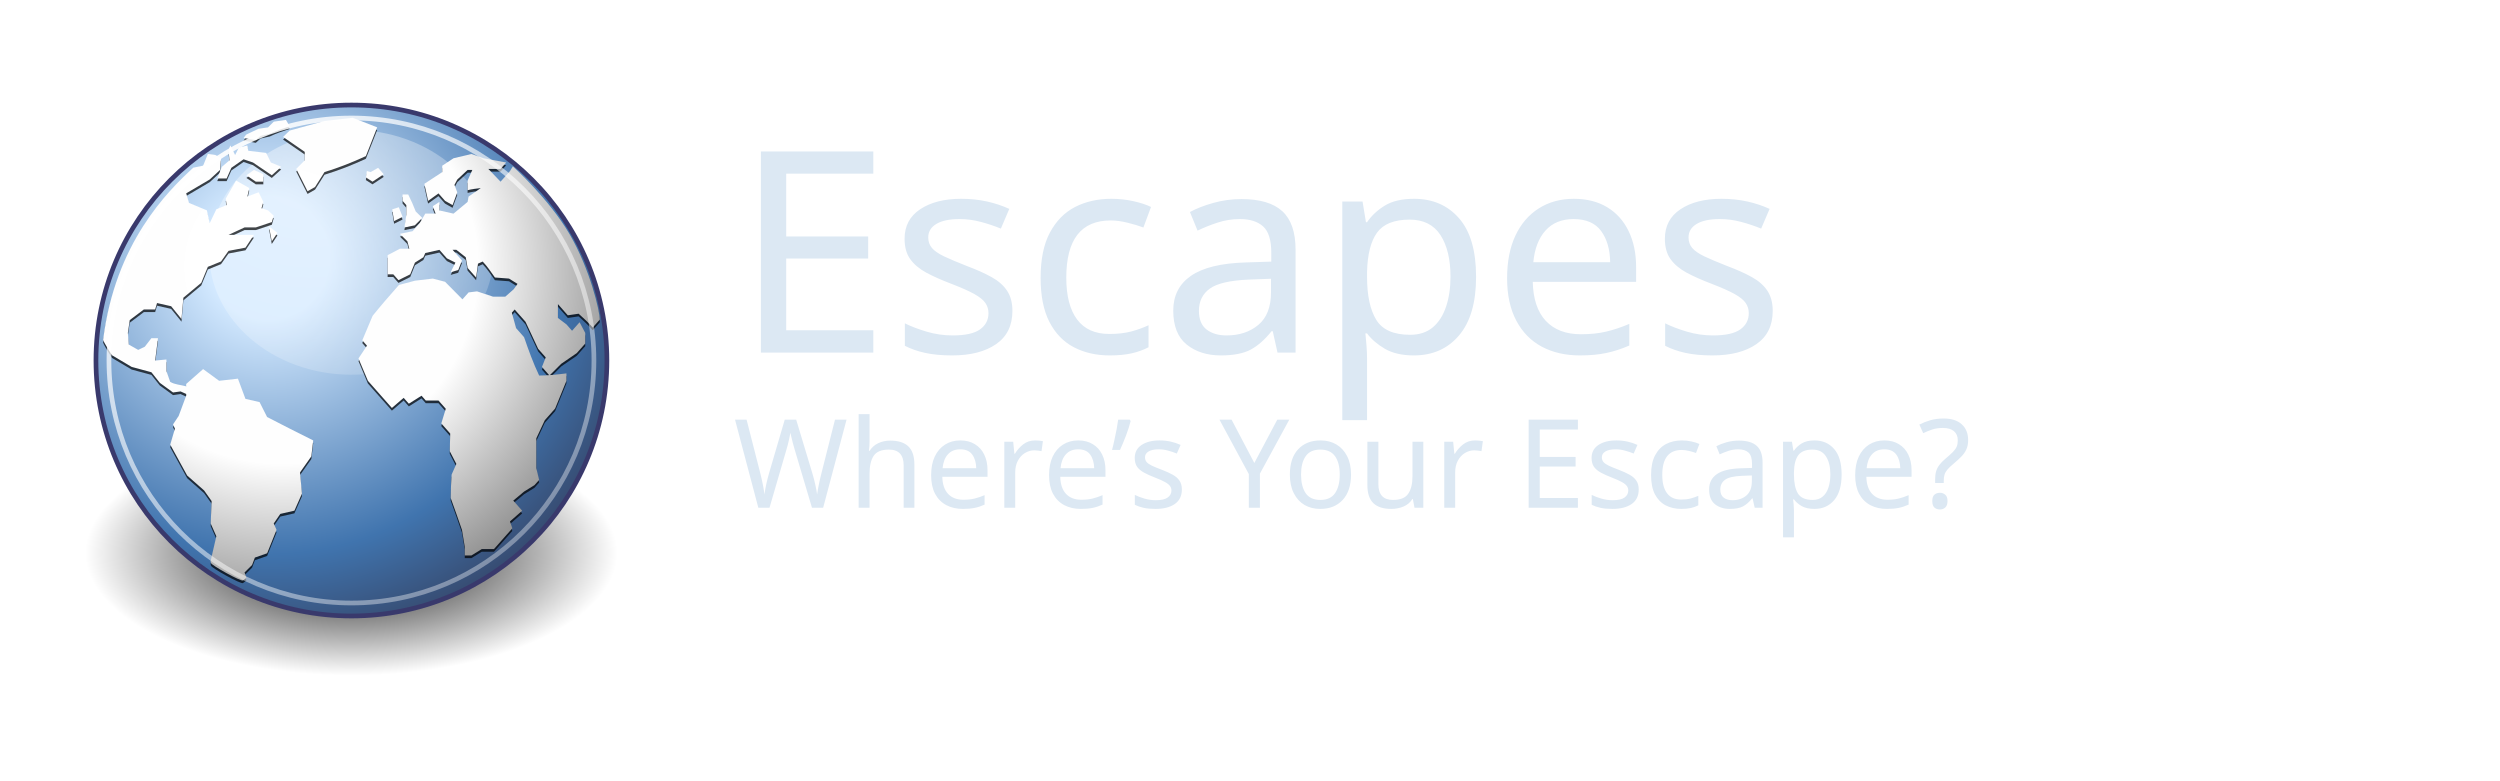
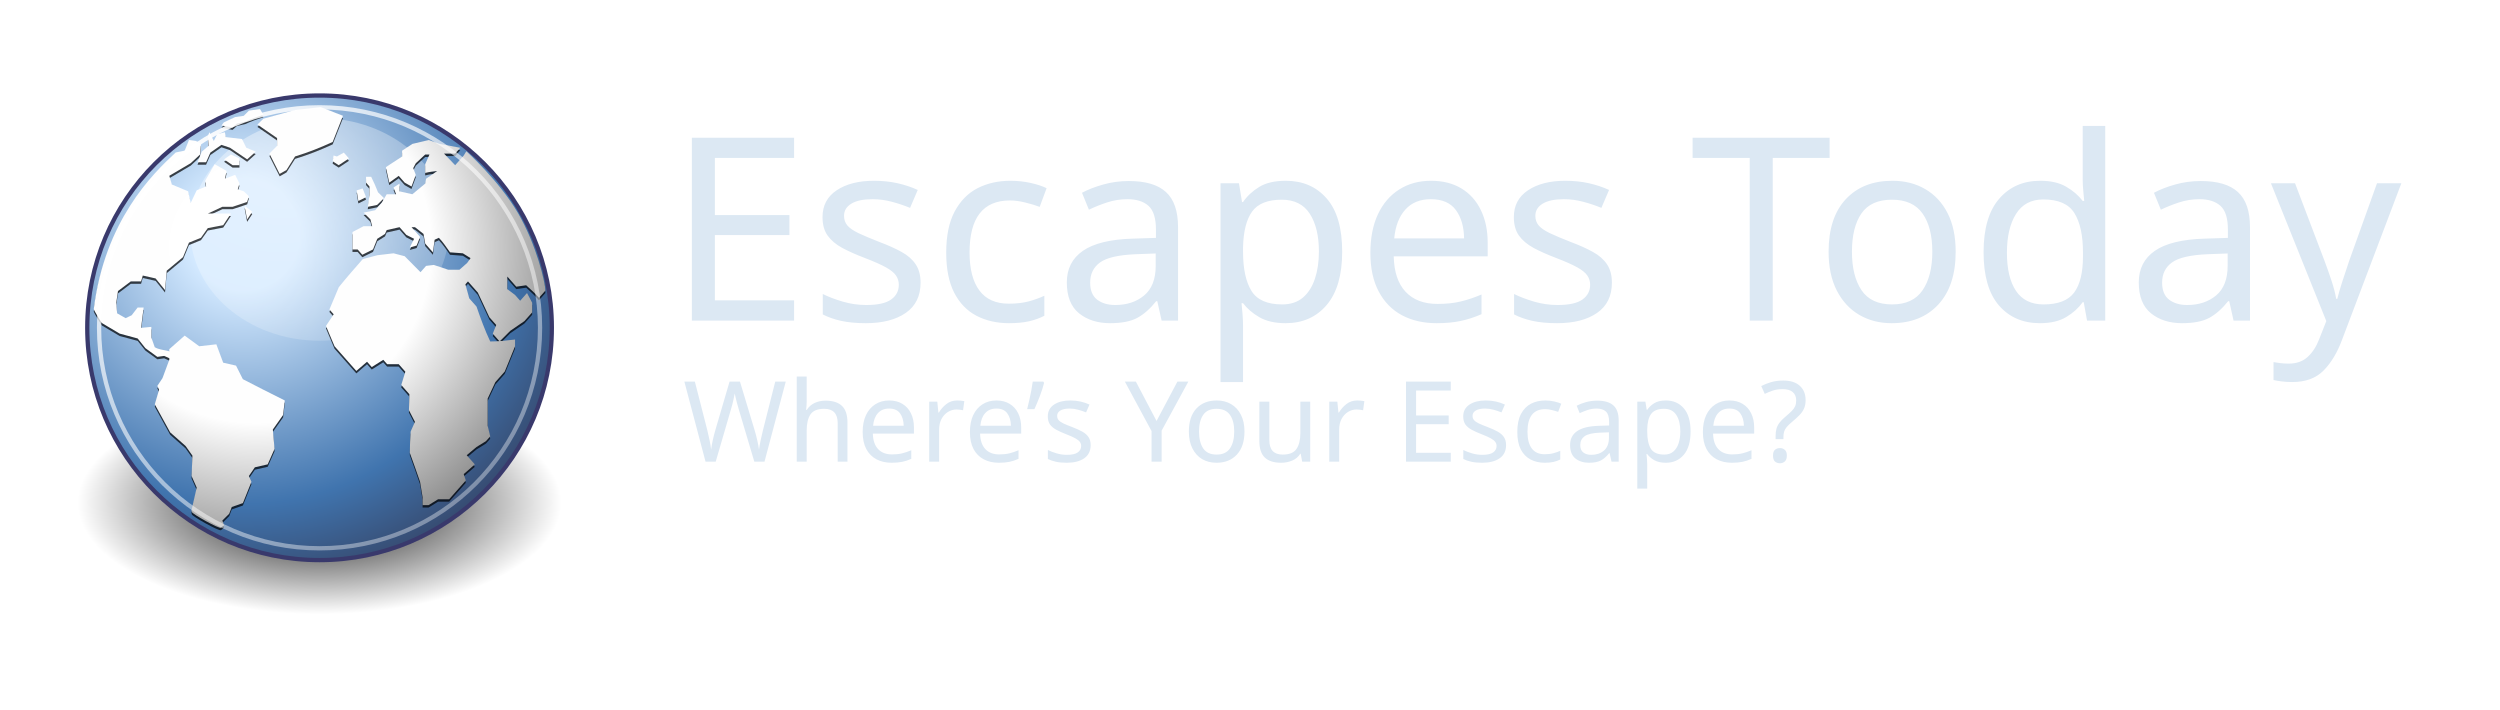
- <svg xmlns="http://www.w3.org/2000/svg" version="1.1" id="Layer_1" x="0px" y="0px" width="426px" height="133px" viewBox="0 0 426 133" enable-background="new 0 0 426 133" xml:space="preserve">
-   <rect x="125" y="26" fill="none" width="290" height="47" />
-   <text transform="matrix(1 0 0 1 125 60.0796)" fill="#DCE8F3" font-family="'MyriadPro-Regular'" font-size="48">Escapes </text>
-   <rect x="125" y="71.606" fill="none" width="358" height="53" />
-   <text transform="matrix(1 0 0 1 125 86.5166)" fill="#DCE8F3" font-family="'MyriadPro-Regular'" font-size="21">Where’s Your Escape?</text>
+ <svg xmlns="http://www.w3.org/2000/svg" version="1.1" id="Layer_1" x="0px" y="0px" width="468.5px" height="133px" viewBox="0 0 468.5 133" enable-background="new 0 0 468.5 133" xml:space="preserve">
+   <text transform="matrix(1 0 0 1 125 60.0801)" fill="#DCE8F3" font-family="'MyriadPro-Regular'" font-size="48">Escapes Today</text>
+   <text transform="matrix(1 0 0 1 128 86.5166)" fill="#DCE8F3" font-family="'MyriadPro-Regular'" font-size="21">Where’s Your Escape?</text>
  <g id="Layer_1_1_">
    <g>
-       <radialGradient id="SVGID_1_" cx="-353.928" cy="-668.716" r="13.242" gradientTransform="matrix(3.425 0 0 -1.5755 1272.086 -959.3224)" gradientUnits="userSpaceOnUse">
+       <radialGradient id="SVGID_1_" cx="-567.143" cy="1167.413" r="13.242" gradientTransform="matrix(3.425 0 0 1.5755 2002.348 -1745.022)" gradientUnits="userSpaceOnUse">
        <stop offset="0" style="stop-color:#000000" />
        <stop offset="1" style="stop-color:#000000;stop-opacity:0" />
      </radialGradient>
-       <path fill="url(#SVGID_1_)" d="M105.24,94.238c0,11.526-20.306,20.864-45.355,20.864c-25.048,0-45.354-9.34-45.354-20.864l0,0    c0-11.521,20.307-20.863,45.354-20.863C84.934,73.375,105.24,82.717,105.24,94.238L105.24,94.238z" />
-       <radialGradient id="SVGID_2_" cx="-205.164" cy="-475.1" r="32.321" gradientTransform="matrix(2.0833 0 0 -2.0833 473.1041 -945.7899)" gradientUnits="userSpaceOnUse">
+       <path fill="url(#SVGID_1_)" d="M105.24,94.238c0,11.525-20.306,20.863-45.355,20.863c-25.048,0-45.354-9.34-45.354-20.863l0,0    c0-11.521,20.307-20.863,45.354-20.863C84.934,73.375,105.24,82.717,105.24,94.238L105.24,94.238z" />
+       <radialGradient id="SVGID_2_" cx="-384.063" cy="936.821" r="32.321" gradientTransform="matrix(2.0833 0 0 2.0833 845.8033 -1907.694)" gradientUnits="userSpaceOnUse">
        <stop offset="0" style="stop-color:#D3E9FF" />
        <stop offset="0.155" style="stop-color:#D3E9FF" />
        <stop offset="0.75" style="stop-color:#4074AE" />
        <stop offset="1" style="stop-color:#36486C" />
      </radialGradient>
-       <path fill="url(#SVGID_2_)" stroke="#39396C" stroke-width="0.8" d="M103.416,61.429c0,24.044-19.493,43.535-43.533,43.535    c-24.04,0-43.532-19.493-43.532-43.535s19.491-43.532,43.532-43.532C83.927,17.897,103.416,37.387,103.416,61.429z" />
-       <radialGradient id="SVGID_3_" cx="-206.249" cy="-548.928" r="35.197" gradientTransform="matrix(2.0542 0 0 -1.7662 476.3745 -940.8746)" gradientUnits="userSpaceOnUse">
+       <path fill="url(#SVGID_2_)" stroke="#39396C" stroke-width="0.8" d="M103.416,61.429c0,24.043-19.493,43.535-43.533,43.535    S16.351,85.471,16.351,61.429c0-24.042,19.491-43.532,43.532-43.532C83.927,17.897,103.416,37.387,103.416,61.429z" />
+       <radialGradient id="SVGID_3_" cx="-383.907" cy="1031.246" r="35.197" gradientTransform="matrix(2.0542 0 0 1.7662 841.319 -1792.747)" gradientUnits="userSpaceOnUse">
        <stop offset="0" style="stop-color:#FFFFFF" />
        <stop offset="1" style="stop-color:#FFFFFF;stop-opacity:0" />
      </radialGradient>
      <path opacity="0.422" fill="url(#SVGID_3_)" enable-background="new    " d="M84.151,42.987    c0,11.523-10.865,20.864-24.266,20.864c-13.402,0-24.264-9.341-24.264-20.864c0-11.522,10.862-20.864,24.264-20.864    C73.286,22.123,84.151,31.464,84.151,42.987z" />
      <g transform="matrix(.98237,0,0,.98237,.12108,.23291)">
-         <path fill-opacity="0.714" d="M103.918,55.659L103.918,55.659l-1.227,1.386c-0.75-0.885-1.593-1.627-2.443-2.404l-1.877,0.276     l-1.712-1.937v2.399l1.465,1.112l0.978,1.107l1.308-1.477c0.33,0.616,0.654,1.232,0.98,1.848v1.846l-1.473,1.662l-2.692,1.848     l-2.039,2.034l-1.306-1.481l0.653-1.661l-1.301-1.478l-2.202-4.709l-1.88-2.124l-0.495,0.554l0.74,2.679l1.386,1.57     c0.791,2.284,1.574,4.468,2.609,6.652c1.611,0,3.132-0.171,4.732-0.371v1.293l-1.959,4.804l-1.793,2.028l-1.469,3.148v5.168     l0.489,2.032l-0.813,0.921l-1.796,1.111l-1.879,1.568l1.553,1.752l-2.122,1.85l0.405,1.2l-3.182,3.603h-2.122l-1.793,1.111     h-1.146v-1.477l-0.488-2.958c-0.631-1.855-1.286-3.699-1.955-5.538c0-1.359,0.082-2.706,0.159-4.065l0.819-1.848l-1.146-2.218     l0.086-3.047l-1.551-1.756l0.776-2.538l-1.262-1.433h-2.205l-0.734-0.831l-2.203,1.387l-0.898-1.019l-2.04,1.754l-4.163-4.708     l-1.63-3.88l1.468-2.215l-0.812-0.922l1.792-4.251c1.471-1.833,3.013-3.592,4.57-5.357l2.775-0.739l3.1-0.368l2.122,0.555     l3.019,3.045l1.06-1.199l1.467-0.185l2.775,0.922h2.123l1.471-1.293l0.653-0.922l-1.472-0.923l-2.449-0.184     c-0.679-0.943-1.311-1.933-2.116-2.771l-0.819,0.368l-0.327,2.403l-1.47-1.662l-0.326-1.849l-1.633-1.29h-0.656l1.633,1.846     l-0.652,1.661l-1.304,0.37l0.813-1.662l-1.47-0.736l-1.301-1.477l-2.449,0.552l-0.329,0.737l-1.467,0.925l-0.817,2.033     l-2.039,1.015l-0.899-1.015h-0.977v-3.326l2.122-1.109h1.63l-0.328-1.291l-1.302-1.293l2.2-0.462l1.223-1.383l0.982-1.664h1.793     l-0.49-1.29l1.146-0.74v1.479l2.446,0.554l2.446-2.031l0.163-0.925l2.12-1.477c-0.768,0.096-1.533,0.166-2.283,0.369v-1.664     l0.814-1.847h-0.814l-1.793,1.663l-0.493,0.924l0.493,1.295l-0.819,2.215l-1.303-0.739l-1.14-1.291l-1.799,1.291l-0.65-2.954     l3.097-2.031v-1.108l1.962-1.293l3.1-0.74l2.123,0.74l3.916,0.739l-0.977,1.107h-2.125l2.125,2.216l1.63-1.846l0.495-0.812     c0,0,6.258,5.609,9.838,11.742C102.236,46.955,103.918,54.19,103.918,55.659L103.918,55.659z" />
+         <path fill-opacity="0.714" d="M103.918,55.659L103.918,55.659l-1.227,1.386c-0.75-0.885-1.593-1.627-2.443-2.404l-1.877,0.276     l-1.712-1.937v2.399l1.465,1.112l0.978,1.107l1.308-1.477c0.33,0.616,0.654,1.232,0.98,1.848v1.846l-1.473,1.662l-2.692,1.848     l-2.039,2.034l-1.306-1.481l0.653-1.661l-1.301-1.478L91.03,56.03l-1.88-2.124l-0.495,0.554l0.74,2.679l1.386,1.57     c0.791,2.284,1.574,4.468,2.609,6.652c1.611,0,3.132-0.171,4.732-0.371v1.293l-1.959,4.804l-1.793,2.028l-1.469,3.148v5.168     l0.489,2.032l-0.813,0.921l-1.796,1.111l-1.879,1.568l1.553,1.753l-2.122,1.849l0.405,1.201l-3.182,3.603h-2.122l-1.793,1.111     h-1.146v-1.477l-0.488-2.958c-0.631-1.855-1.286-3.698-1.955-5.537c0-1.36,0.082-2.706,0.159-4.066l0.819-1.847l-1.146-2.219     l0.086-3.047l-1.551-1.757l0.776-2.537l-1.262-1.433h-2.205l-0.734-0.831l-2.203,1.388l-0.898-1.02l-2.04,1.754l-4.163-4.708     l-1.63-3.88l1.468-2.215l-0.812-0.922l1.792-4.251c1.471-1.833,3.013-3.592,4.57-5.357l2.775-0.739l3.1-0.368l2.122,0.555     l3.019,3.045l1.06-1.199l1.467-0.185l2.775,0.922h2.123l1.471-1.293l0.653-0.922l-1.472-0.923l-2.449-0.184     c-0.679-0.943-1.311-1.933-2.116-2.771l-0.819,0.368l-0.327,2.403l-1.47-1.662l-0.326-1.849l-1.633-1.29h-0.656l1.633,1.846     l-0.652,1.661l-1.304,0.37l0.813-1.662l-1.47-0.736l-1.301-1.477l-2.449,0.552l-0.329,0.737l-1.467,0.925l-0.817,2.033     l-2.039,1.015l-0.899-1.015h-0.977V44.49l2.122-1.109h1.63l-0.328-1.291l-1.302-1.293l2.2-0.462l1.223-1.383l0.982-1.664h1.793     l-0.49-1.29l1.146-0.74v1.479l2.446,0.554l2.446-2.031l0.163-0.925l2.12-1.477c-0.768,0.096-1.533,0.166-2.283,0.369v-1.664     l0.814-1.847h-0.814l-1.793,1.663l-0.493,0.924l0.493,1.295l-0.819,2.215l-1.303-0.739l-1.14-1.291l-1.799,1.291l-0.65-2.954     l3.097-2.031v-1.108l1.962-1.293l3.1-0.74l2.123,0.74l3.916,0.739l-0.977,1.107h-2.125l2.125,2.216l1.63-1.846l0.495-0.812     c0,0,6.258,5.609,9.838,11.742C102.236,46.955,103.918,54.19,103.918,55.659L103.918,55.659z" />
        <path fill-opacity="0.714" d="M63.504,29.89l-0.163,1.107l1.146,0.74l1.954-1.293l-0.977-1.107l-1.309,0.739L63.504,29.89" />
        <path fill-opacity="0.714" d="M65.3,22.317l-4.245-1.663l-4.892,0.553l-6.04,1.663l-1.142,1.109l3.752,2.585v1.478l-1.469,1.477     l1.96,3.882l1.3-0.742l1.636-2.585c2.522-0.779,4.783-1.663,7.178-2.77L65.3,22.317" />
        <path fill-opacity="0.714" d="M69.705,37.835l-0.653-1.664l-1.143,0.37l0.329,2.03L69.705,37.835" />
        <path fill-opacity="0.714" d="M70.358,37.46l-0.328,2.22l1.796-0.37l1.304-1.292l-1.142-1.108     c-0.384-1.02-0.826-1.976-1.305-2.955h-0.978v1.107l0.65,0.739v1.658" />
-         <path fill-opacity="0.714" d="M46.206,72.556L44.9,69.971l-2.447-0.555l-1.306-3.51l-3.263,0.368l-2.773-2.029l-2.939,2.585     v0.408c-0.89-0.257-1.982-0.294-2.774-0.781l-0.653-1.844V62.58l-1.957,0.184l0.49-3.878h-1.143l-1.141,1.478l-1.143,0.552     l-1.632-0.921l-0.164-2.033l0.327-2.218l2.449-1.845h1.957l0.326-1.11l2.447,0.552l1.796,2.218l0.327-3.695l3.102-2.585     l1.142-2.772l2.284-0.924l1.306-1.846l2.938-0.557l1.47-2.214h-4.408l2.775-1.294h1.956l2.776-0.923l0.328-1.105l-0.98-0.924     l-1.143-0.37l0.327-1.108l-0.813-1.662l-1.961,0.737l0.329-1.477l-2.284-1.294l-1.794,3.138l0.163,1.109l-1.796,0.741l-1.143,2.4     l-0.489-2.216l-3.101-1.294l-0.49-1.661l4.08-2.403l1.796-1.663l0.164-2.032l-0.979-0.555l-1.306-0.185l-0.816,2.032     c0,0-1.364,0.268-1.715,0.354c-4.482,4.129-13.536,13.043-15.639,29.872c0.084,0.391,1.524,2.652,1.524,2.652l3.426,2.031     l3.427,0.924l1.47,1.848l2.284,1.662l1.305-0.185l0.979,0.441v0.299l-1.305,3.51l-0.98,1.476l0.327,0.742l-0.816,2.769     l2.938,5.357l2.938,2.59l1.307,1.844l-0.165,3.881l0.98,2.217l-0.98,4.248c0,0-0.076-0.027,0.049,0.397     c0.125,0.426,5.229,3.262,5.553,3.018l0.599-0.46l-0.326-0.921l1.305-1.293l0.49-1.292l2.121-0.742l1.633-4.066l-0.49-1.105     l1.14-1.659l2.449-0.558l1.306-2.955l-0.328-3.695l1.958-2.771l0.328-2.773C51.523,75.295,48.865,73.927,46.206,72.556" />
+         <path fill-opacity="0.714" d="M46.206,72.556L44.9,69.971l-2.447-0.555l-1.306-3.511l-3.263,0.368l-2.773-2.029l-2.939,2.585     v0.408c-0.89-0.257-1.982-0.294-2.774-0.781l-0.653-1.844V62.58l-1.957,0.184l0.49-3.878h-1.143l-1.141,1.478l-1.143,0.552     l-1.632-0.921l-0.164-2.033l0.327-2.218l2.449-1.845h1.957l0.326-1.11l2.447,0.552l1.796,2.218l0.327-3.695l3.102-2.585     l1.142-2.772l2.284-0.924l1.306-1.846l2.938-0.557l1.47-2.214h-4.408l2.775-1.294h1.956l2.776-0.923l0.328-1.105l-0.98-0.924     l-1.143-0.37l0.327-1.108l-0.813-1.662l-1.961,0.737l0.329-1.477l-2.284-1.294l-1.794,3.138l0.163,1.109l-1.796,0.741l-1.143,2.4     l-0.489-2.216l-3.101-1.294l-0.49-1.661l4.08-2.403l1.796-1.663l0.164-2.032l-0.979-0.555l-1.306-0.185l-0.816,2.032     c0,0-1.364,0.268-1.715,0.354C28.92,33.44,19.866,42.354,17.763,59.183c0.084,0.391,1.524,2.652,1.524,2.652l3.426,2.031     l3.427,0.924l1.47,1.848l2.284,1.661l1.305-0.185l0.979,0.441v0.299l-1.305,3.51l-0.98,1.475l0.327,0.743l-0.816,2.769     l2.938,5.358l2.938,2.59l1.307,1.844l-0.165,3.881l0.98,2.217l-0.98,4.248c0,0-0.076-0.027,0.049,0.397     c0.125,0.426,5.229,3.263,5.553,3.018l0.599-0.459l-0.326-0.921l1.305-1.294l0.49-1.291l2.121-0.743l1.633-4.066l-0.49-1.104     l1.14-1.659l2.449-0.559l1.306-2.954l-0.328-3.695l1.958-2.771l0.328-2.774C51.523,75.296,48.865,73.927,46.206,72.556" />
        <path fill-opacity="0.714" d="M42.616,30.628l1.63,1.108h1.307v-1.293l-1.631-0.739L42.616,30.628" />
        <path fill-opacity="0.714" d="M38.374,29.152l-0.816,2.031h1.632l0.816-1.847l2.122-1.478l1.631,0.554l3.264,2.216l1.635-1.477     l-1.798-0.74l-0.816-1.662l-3.099-0.368l-0.165-0.925l-1.469,0.371l-0.651,1.294l-0.816-1.665l-0.326,0.74l0.163,1.847     L38.374,29.152" />
        <path fill-opacity="0.714" d="M44.246,24.533l0.818-0.738l1.632-0.369c1.118-0.543,2.241-0.91,3.426-1.293l-0.65-1.108     l-2.108,0.303l-0.997,0.992l-1.641,0.238l-1.459,0.685l-0.708,0.343l-0.433,0.581L44.246,24.533" />
        <path fill-opacity="0.714" d="M47.02,42.081l0.982-1.477l-1.471-1.108L47.02,42.081" />
      </g>
      <g transform="matrix(.98237,0,0,.98237,-8.095179e-2,3.088300e-2)">
        <g>
          <g>
-             <radialGradient id="SVGID_4_" cx="-189.574" cy="-515.037" r="45.463" fx="-189.238" fy="-514.701" gradientTransform="matrix(1.9751 0 0 -1.9751 422.9734 -970.4791)" gradientUnits="userSpaceOnUse">
+             <radialGradient id="SVGID_4_" cx="-368.43" cy="1002.864" r="45.464" fx="-368.094" fy="1003.201" gradientTransform="matrix(1.9403 0 0 1.9403 763.4025 -1899.067)" gradientUnits="userSpaceOnUse">
              <stop offset="0" style="stop-color:#FFFFFF" />
              <stop offset="0.379" style="stop-color:#FEFEFE" />
              <stop offset="1" style="stop-color:#1D1D1D" />
            </radialGradient>
-             <path fill="url(#SVGID_4_)" d="M104.12,55.402L104.12,55.402l-1.225,1.385c-0.75-0.885-1.589-1.626-2.443-2.403l-1.879,0.276       l-1.712-1.937v2.399l1.473,1.112l0.976,1.108l1.306-1.475c0.33,0.615,0.65,1.232,0.98,1.847v1.847l-1.473,1.661l-2.692,1.849       l-2.036,2.035l-1.309-1.483l0.656-1.661l-1.306-1.478l-2.203-4.709l-1.877-2.122l-0.492,0.553l0.739,2.679l1.384,1.57       c0.793,2.284,1.574,4.467,2.615,6.653c1.611,0,3.128-0.172,4.732-0.373v1.294l-1.96,4.803l-1.796,2.032l-1.471,3.141v5.171       l0.495,2.034l-0.819,0.917l-1.798,1.11l-1.874,1.567l1.55,1.754l-2.12,1.852l0.408,1.198l-3.186,3.606h-2.12l-1.796,1.109       h-1.143v-1.476l-0.487-2.96c-0.632-1.855-1.289-3.693-1.958-5.539c0-1.357,0.083-2.703,0.162-4.063l0.818-1.847l-1.145-2.215       l0.084-3.05l-1.549-1.759l0.777-2.54l-1.263-1.433h-2.205L73.2,68.608l-2.201,1.386l-0.897-1.018l-2.042,1.755l-4.161-4.709       l-1.633-3.881l1.47-2.214l-0.815-0.922l1.793-4.252c1.473-1.832,3.014-3.592,4.569-5.357l2.775-0.739l3.1-0.367l2.125,0.556       l3.016,3.045l1.063-1.2l1.467-0.184l2.776,0.922h2.122l1.468-1.294l0.653-0.923L88.38,48.29l-2.449-0.186       c-0.68-0.942-1.311-1.933-2.122-2.77l-0.814,0.367l-0.329,2.403l-1.469-1.661l-0.325-1.85l-1.631-1.289h-0.655l1.633,1.846       l-0.653,1.662l-1.305,0.369l0.815-1.662l-1.474-0.736L76.3,43.305l-2.449,0.553l-0.327,0.736l-1.469,0.925l-0.817,2.032       l-2.037,1.016l-0.899-1.016h-0.977v-3.325l2.119-1.109h1.636l-0.332-1.291l-1.304-1.294l2.203-0.461l1.226-1.383l0.977-1.663       h1.797l-0.494-1.292l1.146-0.739v1.478l2.446,0.553l2.446-2.031l0.166-0.925l2.12-1.477c-0.768,0.096-1.536,0.166-2.286,0.369       v-1.664l0.816-1.847h-0.816L79.4,31.113l-0.49,0.924l0.49,1.295l-0.815,2.214l-1.303-0.739l-1.14-1.291l-1.796,1.291       l-0.653-2.953l3.097-2.031v-1.109l1.958-1.292l3.1-0.741l2.123,0.741l3.917,0.739l-0.978,1.108h-2.122l2.122,2.215l1.634-1.846       l0.495-0.812c0,0,6.254,5.609,9.834,11.742C102.446,46.699,104.12,53.934,104.12,55.402L104.12,55.402z" />
+             <path fill="url(#SVGID_4_)" d="M104.12,55.402L104.12,55.402l-1.225,1.385c-0.75-0.885-1.589-1.626-2.443-2.403l-1.879,0.276       l-1.712-1.937v2.399l1.473,1.112l0.976,1.108l1.306-1.475c0.33,0.615,0.65,1.232,0.98,1.847v1.847l-1.473,1.661l-2.692,1.849       l-2.036,2.035l-1.309-1.483l0.656-1.661l-1.306-1.478l-2.203-4.709l-1.877-2.122l-0.492,0.553l0.739,2.679l1.384,1.57       c0.793,2.284,1.574,4.467,2.615,6.653c1.611,0,3.128-0.172,4.732-0.373v1.294l-1.96,4.803l-1.796,2.032l-1.471,3.14v5.171       l0.495,2.034l-0.819,0.918l-1.798,1.11l-1.874,1.567l1.55,1.754l-2.12,1.853l0.408,1.197l-3.186,3.607h-2.12l-1.796,1.109       h-1.143v-1.477l-0.487-2.959c-0.632-1.855-1.289-3.693-1.958-5.539c0-1.357,0.083-2.703,0.162-4.063l0.818-1.847l-1.145-2.215       l0.084-3.05l-1.549-1.76l0.777-2.54l-1.263-1.432h-2.205L73.2,68.608l-2.201,1.386l-0.897-1.018l-2.042,1.755l-4.161-4.709       l-1.633-3.881l1.47-2.214l-0.815-0.922l1.793-4.252c1.473-1.832,3.014-3.592,4.569-5.357l2.775-0.739l3.1-0.367l2.125,0.556       l3.016,3.045l1.063-1.2l1.467-0.184l2.776,0.922h2.122l1.468-1.294l0.653-0.923L88.38,48.29l-2.449-0.186       c-0.68-0.942-1.311-1.933-2.122-2.77l-0.814,0.367l-0.329,2.403l-1.469-1.661l-0.325-1.85l-1.631-1.289h-0.655l1.633,1.846       l-0.653,1.662l-1.305,0.369l0.815-1.662l-1.474-0.736L76.3,43.305l-2.449,0.553l-0.327,0.736l-1.469,0.925l-0.817,2.032       l-2.037,1.016l-0.899-1.016h-0.977v-3.325l2.119-1.109h1.636l-0.332-1.291l-1.304-1.294l2.203-0.461l1.226-1.383l0.977-1.663       h1.797l-0.494-1.292l1.146-0.739v1.478l2.446,0.553l2.446-2.031l0.166-0.925l2.12-1.477c-0.768,0.096-1.536,0.166-2.286,0.369       v-1.664l0.816-1.847h-0.816L79.4,31.113l-0.49,0.924l0.49,1.295l-0.815,2.214l-1.303-0.739l-1.14-1.291l-1.796,1.291       l-0.653-2.953l3.097-2.031v-1.109l1.958-1.292l3.1-0.741l2.123,0.741l3.917,0.739l-0.978,1.108h-2.122l2.122,2.215l1.634-1.846       l0.495-0.812c0,0,6.254,5.609,9.834,11.742C102.446,46.699,104.12,53.934,104.12,55.402L104.12,55.402z" />
          </g>
        </g>
        <g>
          <g>
-             <radialGradient id="SVGID_5_" cx="-189.577" cy="-515.023" r="45.442" fx="-189.241" fy="-514.686" gradientTransform="matrix(1.9751 0 0 -1.9751 422.9734 -970.4791)" gradientUnits="userSpaceOnUse">
+             <radialGradient id="SVGID_5_" cx="-368.433" cy="1002.85" r="45.442" fx="-368.097" fy="1003.186" gradientTransform="matrix(1.9403 0 0 1.9403 763.4025 -1899.067)" gradientUnits="userSpaceOnUse">
              <stop offset="0" style="stop-color:#FFFFFF" />
              <stop offset="0.379" style="stop-color:#FEFEFE" />
              <stop offset="1" style="stop-color:#1D1D1D" />
            </radialGradient>
            <path fill="url(#SVGID_5_)" d="M63.713,29.634l-0.166,1.108l1.146,0.739l1.956-1.292L65.67,29.08l-1.308,0.739L63.713,29.634" />
          </g>
        </g>
        <g>
          <g>
-             <radialGradient id="SVGID_6_" cx="-189.572" cy="-515.041" r="45.472" fx="-189.237" fy="-514.705" gradientTransform="matrix(1.9751 0 0 -1.9751 422.9734 -970.4791)" gradientUnits="userSpaceOnUse">
+             <radialGradient id="SVGID_6_" cx="-368.428" cy="1002.87" r="45.477" fx="-368.092" fy="1003.207" gradientTransform="matrix(1.9403 0 0 1.9403 763.4025 -1899.067)" gradientUnits="userSpaceOnUse">
              <stop offset="0" style="stop-color:#FFFFFF" />
              <stop offset="0.379" style="stop-color:#FEFEFE" />
              <stop offset="1" style="stop-color:#1D1D1D" />
            </radialGradient>
            <path fill="url(#SVGID_6_)" d="M65.508,22.061l-4.244-1.662l-4.893,0.553l-6.04,1.662l-1.143,1.109l3.753,2.585v1.478       l-1.469,1.476l1.958,3.881l1.302-0.742l1.637-2.585c2.522-0.779,4.781-1.663,7.176-2.771L65.508,22.061" />
          </g>
        </g>
        <g>
          <g>
-             <radialGradient id="SVGID_7_" cx="-189.58" cy="-515.038" r="45.491" fx="-189.244" fy="-514.701" gradientTransform="matrix(1.9751 0 0 -1.9751 422.9734 -970.4791)" gradientUnits="userSpaceOnUse">
+             <radialGradient id="SVGID_7_" cx="-368.441" cy="1002.862" r="45.507" fx="-368.105" fy="1003.199" gradientTransform="matrix(1.9403 0 0 1.9403 763.4025 -1899.067)" gradientUnits="userSpaceOnUse">
              <stop offset="0" style="stop-color:#FFFFFF" />
              <stop offset="0.379" style="stop-color:#FEFEFE" />
              <stop offset="1" style="stop-color:#1D1D1D" />
            </radialGradient>
            <path fill="url(#SVGID_7_)" d="M69.914,37.579l-0.656-1.664l-1.143,0.37l0.328,2.03L69.914,37.579" />
          </g>
        </g>
        <g>
          <g>
-             <radialGradient id="SVGID_8_" cx="-189.576" cy="-515.036" r="45.474" fx="-189.24" fy="-514.7" gradientTransform="matrix(1.9751 0 0 -1.9751 422.9734 -970.4791)" gradientUnits="userSpaceOnUse">
+             <radialGradient id="SVGID_8_" cx="-368.432" cy="1002.864" r="45.474" fx="-368.096" fy="1003.2" gradientTransform="matrix(1.9403 0 0 1.9403 763.4025 -1899.067)" gradientUnits="userSpaceOnUse">
              <stop offset="0" style="stop-color:#FFFFFF" />
              <stop offset="0.379" style="stop-color:#FEFEFE" />
              <stop offset="1" style="stop-color:#1D1D1D" />
            </radialGradient>
            <path fill="url(#SVGID_8_)" d="M70.562,37.205l-0.327,2.22l1.796-0.37l1.304-1.291l-1.14-1.109       c-0.384-1.02-0.825-1.975-1.305-2.955h-0.979v1.108l0.651,0.739V37.205" />
          </g>
        </g>
        <g>
          <g>
-             <radialGradient id="SVGID_9_" cx="-189.575" cy="-515.038" r="45.472" fx="-189.239" fy="-514.701" gradientTransform="matrix(1.9751 0 0 -1.9751 422.9734 -970.4791)" gradientUnits="userSpaceOnUse">
+             <radialGradient id="SVGID_9_" cx="-368.431" cy="1002.865" r="45.474" fx="-368.095" fy="1003.202" gradientTransform="matrix(1.9403 0 0 1.9403 763.4025 -1899.067)" gradientUnits="userSpaceOnUse">
              <stop offset="0" style="stop-color:#FFFFFF" />
              <stop offset="0.379" style="stop-color:#FEFEFE" />
              <stop offset="1" style="stop-color:#1D1D1D" />
            </radialGradient>
-             <path fill="url(#SVGID_9_)" d="M46.412,72.302l-1.306-2.588l-2.447-0.556l-1.305-3.507L38.09,66.02l-2.774-2.031l-2.939,2.586       v0.408c-0.889-0.257-1.981-0.292-2.773-0.78l-0.653-1.847v-2.032l-1.957,0.186l0.49-3.879h-1.143L25.2,60.109l-1.143,0.551       l-1.633-0.921l-0.163-2.033l0.328-2.217l2.449-1.846h1.957l0.326-1.11l2.447,0.552l1.796,2.219l0.327-3.696l3.102-2.584       l1.142-2.773l2.284-0.923l1.305-1.846l2.938-0.558l1.469-2.215h-4.406l2.775-1.293h1.957l2.775-0.925l0.329-1.105l-0.982-0.925       l-1.142-0.371l0.327-1.107l-0.816-1.661l-1.958,0.736l0.327-1.477l-2.284-1.293l-1.795,3.138l0.163,1.109l-1.795,0.742       l-1.144,2.399l-0.489-2.216l-3.102-1.293l-0.491-1.662l4.081-2.403l1.796-1.663l0.165-2.03l-0.979-0.555l-1.306-0.186       l-0.816,2.033c0,0-1.364,0.266-1.715,0.354c-4.481,4.129-13.536,13.042-15.639,29.873c0.084,0.389,1.524,2.652,1.524,2.652       l3.426,2.031l3.427,0.925l1.47,1.846l2.283,1.664l1.306-0.183l0.978,0.44v0.298l-1.304,3.509l-0.98,1.475l0.327,0.742       l-0.816,2.769l2.938,5.355l2.938,2.589l1.307,1.847l-0.164,3.881l0.98,2.214l-0.98,4.249c0,0-0.077-0.027,0.048,0.399       c0.124,0.423,5.229,3.259,5.553,3.018l0.599-0.46l-0.326-0.923l1.304-1.291l0.491-1.291l2.122-0.743l1.632-4.066l-0.489-1.102       l1.14-1.662l2.448-0.561l1.306-2.952l-0.327-3.691l1.956-2.774l0.327-2.77C51.728,75.04,49.071,73.67,46.412,72.302" />
+             <path fill="url(#SVGID_9_)" d="M46.412,72.302l-1.306-2.589l-2.447-0.556l-1.305-3.507L38.09,66.02l-2.774-2.031l-2.939,2.586       v0.408c-0.889-0.257-1.981-0.292-2.773-0.78l-0.653-1.847v-2.032l-1.957,0.186l0.49-3.879h-1.143L25.2,60.109l-1.143,0.551       l-1.633-0.921l-0.163-2.033l0.328-2.217l2.449-1.846h1.957l0.326-1.11l2.447,0.552l1.796,2.219l0.327-3.696l3.102-2.584       l1.142-2.773l2.284-0.923l1.305-1.846l2.938-0.558l1.469-2.215h-4.406l2.775-1.293h1.957l2.775-0.925l0.329-1.105l-0.982-0.925       l-1.142-0.371l0.327-1.107l-0.816-1.661l-1.958,0.736l0.327-1.477l-2.284-1.293l-1.795,3.138l0.163,1.109l-1.795,0.742       l-1.144,2.399l-0.489-2.216l-3.102-1.293l-0.491-1.662l4.081-2.403l1.796-1.663l0.165-2.03l-0.979-0.555l-1.306-0.186       l-0.816,2.033c0,0-1.364,0.266-1.715,0.354c-4.481,4.129-13.536,13.042-15.639,29.873c0.084,0.389,1.524,2.652,1.524,2.652       l3.426,2.031l3.427,0.925l1.47,1.846l2.283,1.664l1.306-0.183l0.978,0.44V68.6l-1.304,3.509l-0.98,1.475l0.327,0.742       l-0.816,2.77l2.938,5.355l2.938,2.59l1.307,1.847l-0.164,3.881l0.98,2.213l-0.98,4.25c0,0-0.077-0.027,0.048,0.399       c0.124,0.423,5.229,3.259,5.553,3.018l0.599-0.459l-0.326-0.924l1.304-1.291l0.491-1.29l2.122-0.744l1.632-4.066l-0.489-1.101       l1.14-1.662l2.448-0.562l1.306-2.951l-0.327-3.692l1.956-2.774l0.327-2.77C51.728,75.04,49.071,73.67,46.412,72.302" />
          </g>
        </g>
        <g>
          <g>
-             <radialGradient id="SVGID_10_" cx="-189.575" cy="-515.03" r="45.428" fx="-189.239" fy="-514.693" gradientTransform="matrix(1.9751 0 0 -1.9751 422.9734 -970.4791)" gradientUnits="userSpaceOnUse">
+             <radialGradient id="SVGID_10_" cx="-368.43" cy="1002.856" r="45.428" fx="-368.095" fy="1003.193" gradientTransform="matrix(1.9403 0 0 1.9403 763.4025 -1899.067)" gradientUnits="userSpaceOnUse">
              <stop offset="0" style="stop-color:#FFFFFF" />
              <stop offset="0.379" style="stop-color:#FEFEFE" />
              <stop offset="1" style="stop-color:#1D1D1D" />
            </radialGradient>
            <path fill="url(#SVGID_10_)" d="M42.822,30.372l1.632,1.107h1.306v-1.292l-1.632-0.739L42.822,30.372" />
          </g>
        </g>
        <g>
          <g>
-             <radialGradient id="SVGID_11_" cx="-189.575" cy="-515.036" r="45.457" fx="-189.239" fy="-514.699" gradientTransform="matrix(1.9751 0 0 -1.9751 422.9734 -970.4791)" gradientUnits="userSpaceOnUse">
+             <radialGradient id="SVGID_11_" cx="-368.43" cy="1002.864" r="45.457" fx="-368.095" fy="1003.2" gradientTransform="matrix(1.9403 0 0 1.9403 763.4025 -1899.067)" gradientUnits="userSpaceOnUse">
              <stop offset="0" style="stop-color:#FFFFFF" />
              <stop offset="0.379" style="stop-color:#FEFEFE" />
              <stop offset="1" style="stop-color:#1D1D1D" />
            </radialGradient>
            <path fill="url(#SVGID_11_)" d="M38.579,28.895l-0.816,2.031h1.631l0.817-1.848l2.121-1.478l1.633,0.555l3.264,2.216       l1.633-1.477l-1.796-0.74l-0.816-1.663l-3.101-0.369l-0.165-0.924l-1.469,0.37l-0.652,1.294l-0.816-1.664l-0.326,0.74       l0.164,1.847L38.579,28.895" />
          </g>
        </g>
        <g>
          <g>
-             <radialGradient id="SVGID_12_" cx="-189.573" cy="-515.034" r="45.461" fx="-189.237" fy="-514.698" gradientTransform="matrix(1.9751 0 0 -1.9751 422.9734 -970.4791)" gradientUnits="userSpaceOnUse">
+             <radialGradient id="SVGID_12_" cx="-368.429" cy="1002.856" r="45.437" fx="-368.093" fy="1003.192" gradientTransform="matrix(1.9403 0 0 1.9403 763.4025 -1899.067)" gradientUnits="userSpaceOnUse">
              <stop offset="0" style="stop-color:#FFFFFF" />
              <stop offset="0.379" style="stop-color:#FEFEFE" />
              <stop offset="1" style="stop-color:#1D1D1D" />
            </radialGradient>
            <path fill="url(#SVGID_12_)" d="M44.454,24.276l0.816-0.738l1.633-0.369c1.117-0.544,2.24-0.91,3.426-1.293l-0.65-1.108       l-2.106,0.303l-0.996,0.992l-1.642,0.239l-1.461,0.686l-0.708,0.342l-0.433,0.581L44.454,24.276" />
          </g>
        </g>
        <g>
          <g>
-             <radialGradient id="SVGID_13_" cx="-189.573" cy="-515.034" r="45.439" fx="-189.238" fy="-514.698" gradientTransform="matrix(1.9751 0 0 -1.9751 422.9734 -970.4791)" gradientUnits="userSpaceOnUse">
+             <radialGradient id="SVGID_13_" cx="-368.429" cy="1002.862" r="45.439" fx="-368.093" fy="1003.199" gradientTransform="matrix(1.9403 0 0 1.9403 763.4025 -1899.067)" gradientUnits="userSpaceOnUse">
              <stop offset="0" style="stop-color:#FFFFFF" />
              <stop offset="0.379" style="stop-color:#FEFEFE" />
              <stop offset="1" style="stop-color:#1D1D1D" />
            </radialGradient>
            <path fill="url(#SVGID_13_)" d="M47.228,41.827l0.98-1.477l-1.47-1.108L47.228,41.827" />
          </g>
        </g>
      </g>
-       <radialGradient id="SVGID_14_" cx="-207.95" cy="-471.331" r="46.585" gradientTransform="matrix(2.0833 0 0 -2.0833 473.1041 -945.7899)" gradientUnits="userSpaceOnUse">
+       <radialGradient id="SVGID_14_" cx="-386.849" cy="933.054" r="46.585" gradientTransform="matrix(2.0833 0 0 2.0833 845.8033 -1907.694)" gradientUnits="userSpaceOnUse">
        <stop offset="0" style="stop-color:#FFFFFF" />
        <stop offset="1" style="stop-color:#FFFFFF;stop-opacity:0.165" />
      </radialGradient>
      <path fill="none" stroke="url(#SVGID_14_)" stroke-width="0.8" d="M101.205,61.429c0,22.823-18.5,41.323-41.319,41.323    c-22.821,0-41.321-18.5-41.321-41.323c0-22.823,18.501-41.32,41.321-41.32C82.705,20.107,101.205,38.608,101.205,61.429z" />
    </g>
  </g>
</svg>
